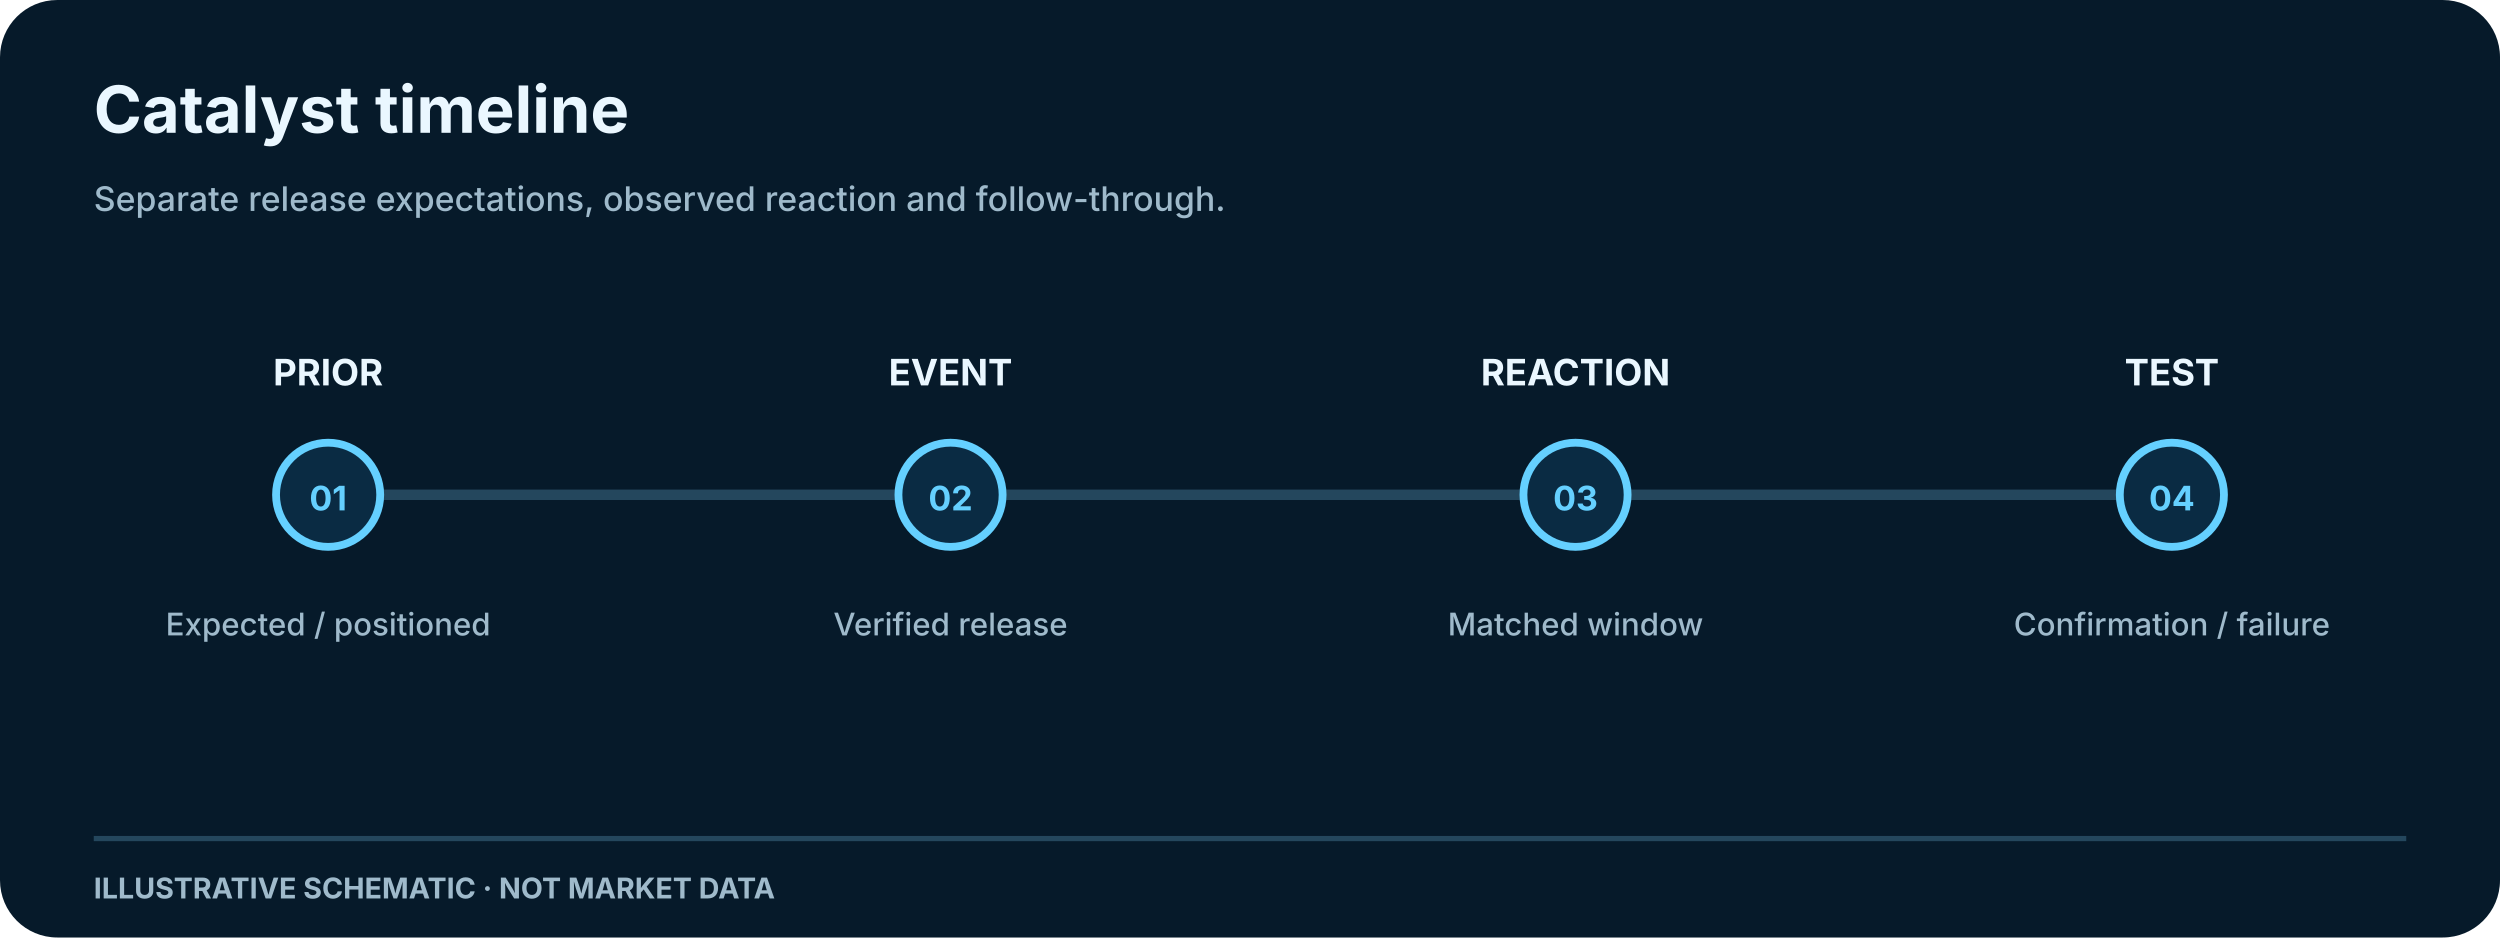
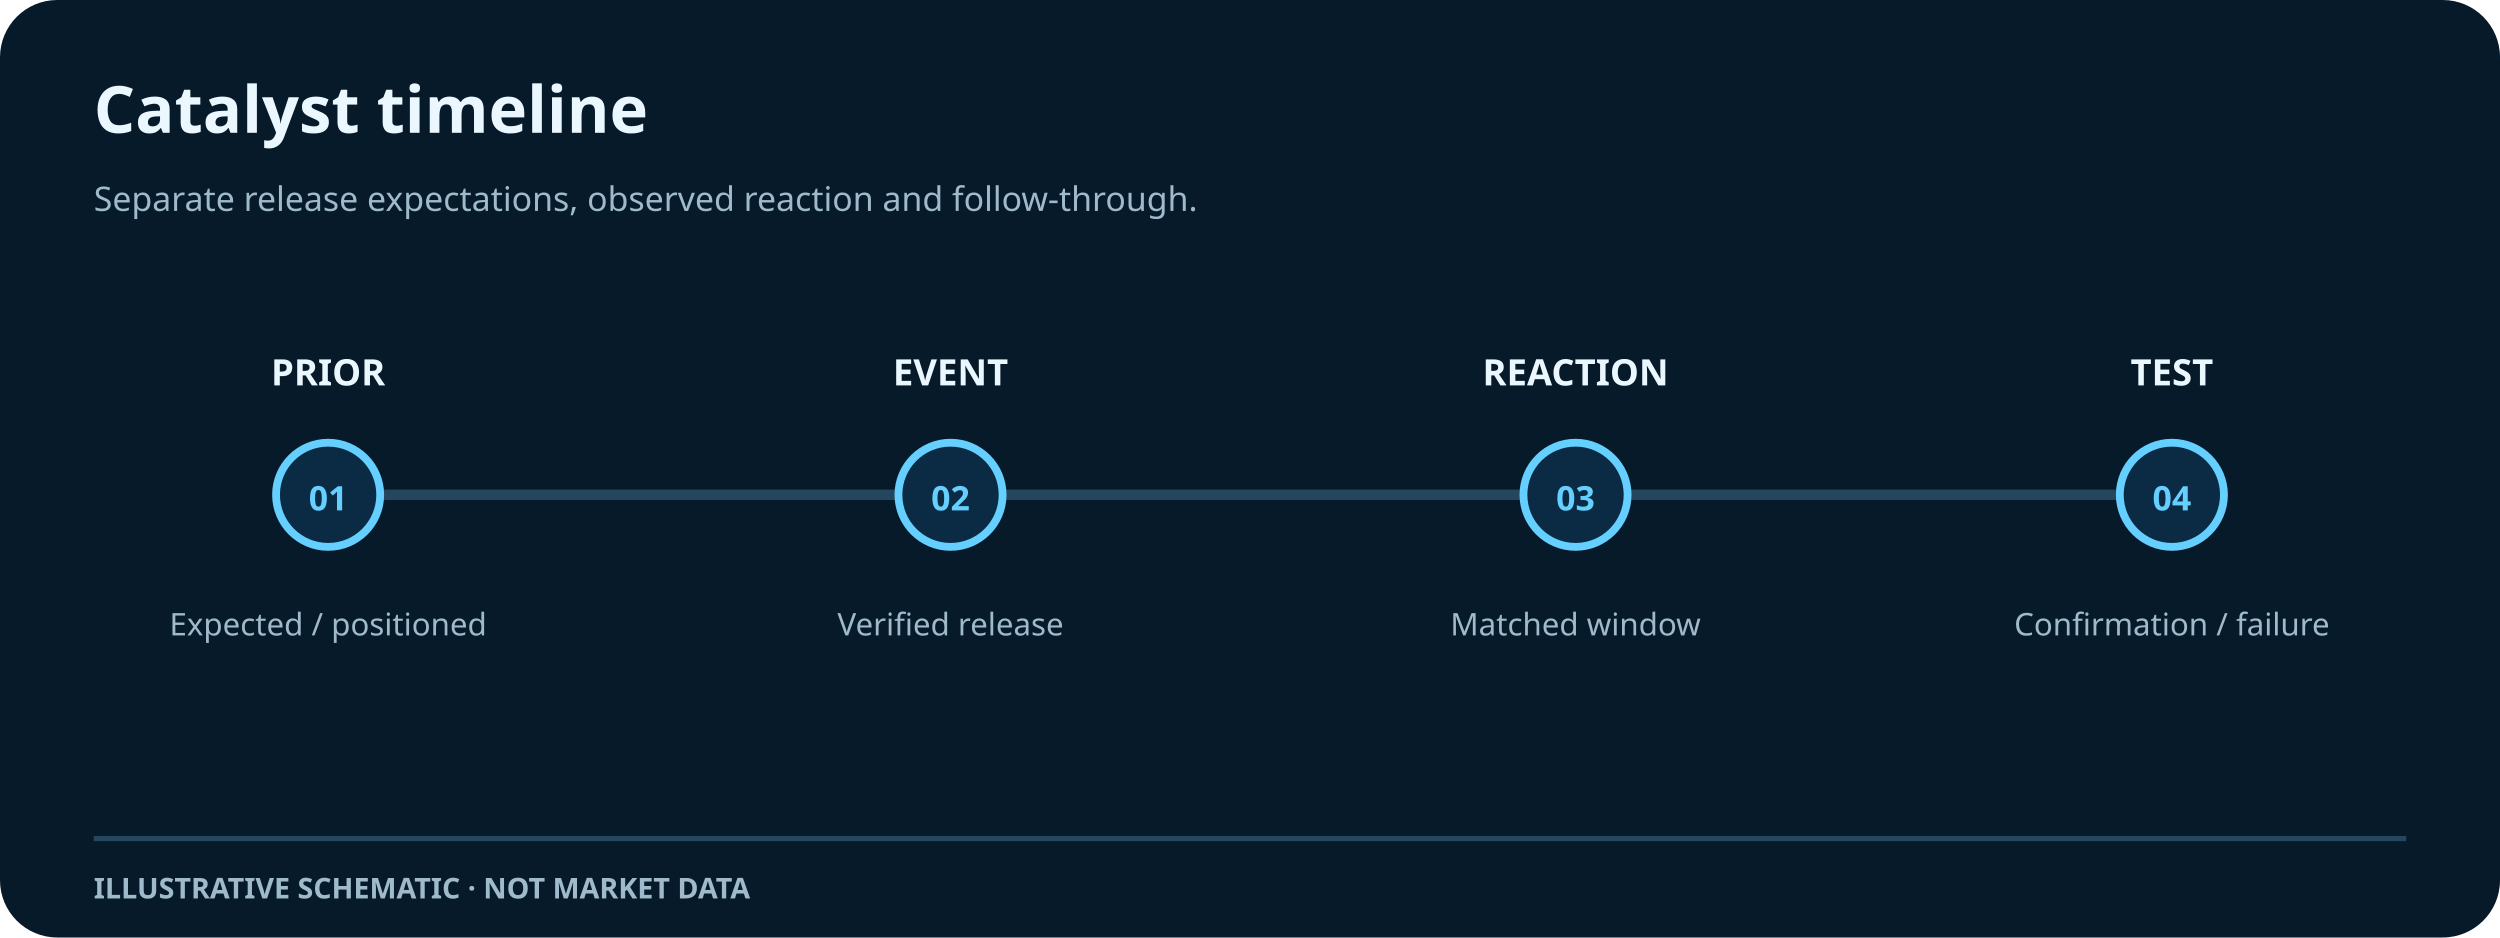
<svg xmlns="http://www.w3.org/2000/svg" width="960" height="360" viewBox="0 0 960 360" role="img" aria-label="Catalyst timeline illustrative schematic">
  <rect width="960" height="360" rx="22" fill="#061a2a" />
-   <text x="36" y="51" fill="#eaf7ff" font-family="Inter,Segoe UI,Arial,sans-serif" font-size="25" font-weight="750" text-anchor="start">Catalyst timeline</text>
-   <text x="36" y="81" fill="#9fbacb" font-family="Inter,Segoe UI,Arial,sans-serif" font-size="13" font-weight="500" text-anchor="start">Separate release expectations, observed reaction and follow-through.</text>
+   <text x="36" y="51" fill="#eaf7ff" font-family="Figtree,sans-serif" font-size="25" font-weight="750" text-anchor="start">Catalyst timeline</text>
+   <text x="36" y="81" fill="#9fbacb" font-family="Figtree,sans-serif" font-size="13" font-weight="500" text-anchor="start">Separate release expectations, observed reaction and follow-through.</text>
  <path d="M115 190H846" stroke="#24475d" stroke-width="4" />
  <circle cx="126" cy="190" r="20" fill="#0a2b43" stroke="#65d0ff" stroke-width="3" />
-   <text x="126" y="196" fill="#65d0ff" font-family="Inter,Segoe UI,Arial,sans-serif" font-size="13" font-weight="700" text-anchor="middle">01</text>
-   <text x="126" y="148" fill="#eaf7ff" font-family="Inter,Segoe UI,Arial,sans-serif" font-size="14" font-weight="700" text-anchor="middle">PRIOR</text>
-   <text x="126" y="244" fill="#9fbacb" font-family="Inter,Segoe UI,Arial,sans-serif" font-size="12" font-weight="500" text-anchor="middle">Expected / positioned</text>
+   <text x="126" y="196" fill="#65d0ff" font-family="Figtree,sans-serif" font-size="13" font-weight="700" text-anchor="middle">01</text>
+   <text x="126" y="148" fill="#eaf7ff" font-family="Figtree,sans-serif" font-size="14" font-weight="700" text-anchor="middle">PRIOR</text>
+   <text x="126" y="244" fill="#9fbacb" font-family="Figtree,sans-serif" font-size="12" font-weight="500" text-anchor="middle">Expected / positioned</text>
  <circle cx="365" cy="190" r="20" fill="#0a2b43" stroke="#65d0ff" stroke-width="3" />
-   <text x="365" y="196" fill="#65d0ff" font-family="Inter,Segoe UI,Arial,sans-serif" font-size="13" font-weight="700" text-anchor="middle">02</text>
-   <text x="365" y="148" fill="#eaf7ff" font-family="Inter,Segoe UI,Arial,sans-serif" font-size="14" font-weight="700" text-anchor="middle">EVENT</text>
-   <text x="365" y="244" fill="#9fbacb" font-family="Inter,Segoe UI,Arial,sans-serif" font-size="12" font-weight="500" text-anchor="middle">Verified release</text>
+   <text x="365" y="196" fill="#65d0ff" font-family="Figtree,sans-serif" font-size="13" font-weight="700" text-anchor="middle">02</text>
+   <text x="365" y="148" fill="#eaf7ff" font-family="Figtree,sans-serif" font-size="14" font-weight="700" text-anchor="middle">EVENT</text>
+   <text x="365" y="244" fill="#9fbacb" font-family="Figtree,sans-serif" font-size="12" font-weight="500" text-anchor="middle">Verified release</text>
  <circle cx="605" cy="190" r="20" fill="#0a2b43" stroke="#65d0ff" stroke-width="3" />
-   <text x="605" y="196" fill="#65d0ff" font-family="Inter,Segoe UI,Arial,sans-serif" font-size="13" font-weight="700" text-anchor="middle">03</text>
-   <text x="605" y="148" fill="#eaf7ff" font-family="Inter,Segoe UI,Arial,sans-serif" font-size="14" font-weight="700" text-anchor="middle">REACTION</text>
-   <text x="605" y="244" fill="#9fbacb" font-family="Inter,Segoe UI,Arial,sans-serif" font-size="12" font-weight="500" text-anchor="middle">Matched window</text>
+   <text x="605" y="196" fill="#65d0ff" font-family="Figtree,sans-serif" font-size="13" font-weight="700" text-anchor="middle">03</text>
+   <text x="605" y="148" fill="#eaf7ff" font-family="Figtree,sans-serif" font-size="14" font-weight="700" text-anchor="middle">REACTION</text>
+   <text x="605" y="244" fill="#9fbacb" font-family="Figtree,sans-serif" font-size="12" font-weight="500" text-anchor="middle">Matched window</text>
  <circle cx="834" cy="190" r="20" fill="#0a2b43" stroke="#65d0ff" stroke-width="3" />
-   <text x="834" y="196" fill="#65d0ff" font-family="Inter,Segoe UI,Arial,sans-serif" font-size="13" font-weight="700" text-anchor="middle">04</text>
-   <text x="834" y="148" fill="#eaf7ff" font-family="Inter,Segoe UI,Arial,sans-serif" font-size="14" font-weight="700" text-anchor="middle">TEST</text>
-   <text x="834" y="244" fill="#9fbacb" font-family="Inter,Segoe UI,Arial,sans-serif" font-size="12" font-weight="500" text-anchor="middle">Confirmation / failure</text>
+   <text x="834" y="196" fill="#65d0ff" font-family="Figtree,sans-serif" font-size="13" font-weight="700" text-anchor="middle">04</text>
+   <text x="834" y="148" fill="#eaf7ff" font-family="Figtree,sans-serif" font-size="14" font-weight="700" text-anchor="middle">TEST</text>
+   <text x="834" y="244" fill="#9fbacb" font-family="Figtree,sans-serif" font-size="12" font-weight="500" text-anchor="middle">Confirmation / failure</text>
  <path d="M36 322H924" stroke="#24475d" stroke-width="2" />
-   <text x="36" y="345" fill="#9fbacb" font-family="Inter,Segoe UI,Arial,sans-serif" font-size="11" font-weight="700" text-anchor="start">ILLUSTRATIVE SCHEMATIC · NOT MARKET DATA</text>
+   <text x="36" y="345" fill="#9fbacb" font-family="Figtree,sans-serif" font-size="11" font-weight="700" text-anchor="start">ILLUSTRATIVE SCHEMATIC · NOT MARKET DATA</text>
</svg>
